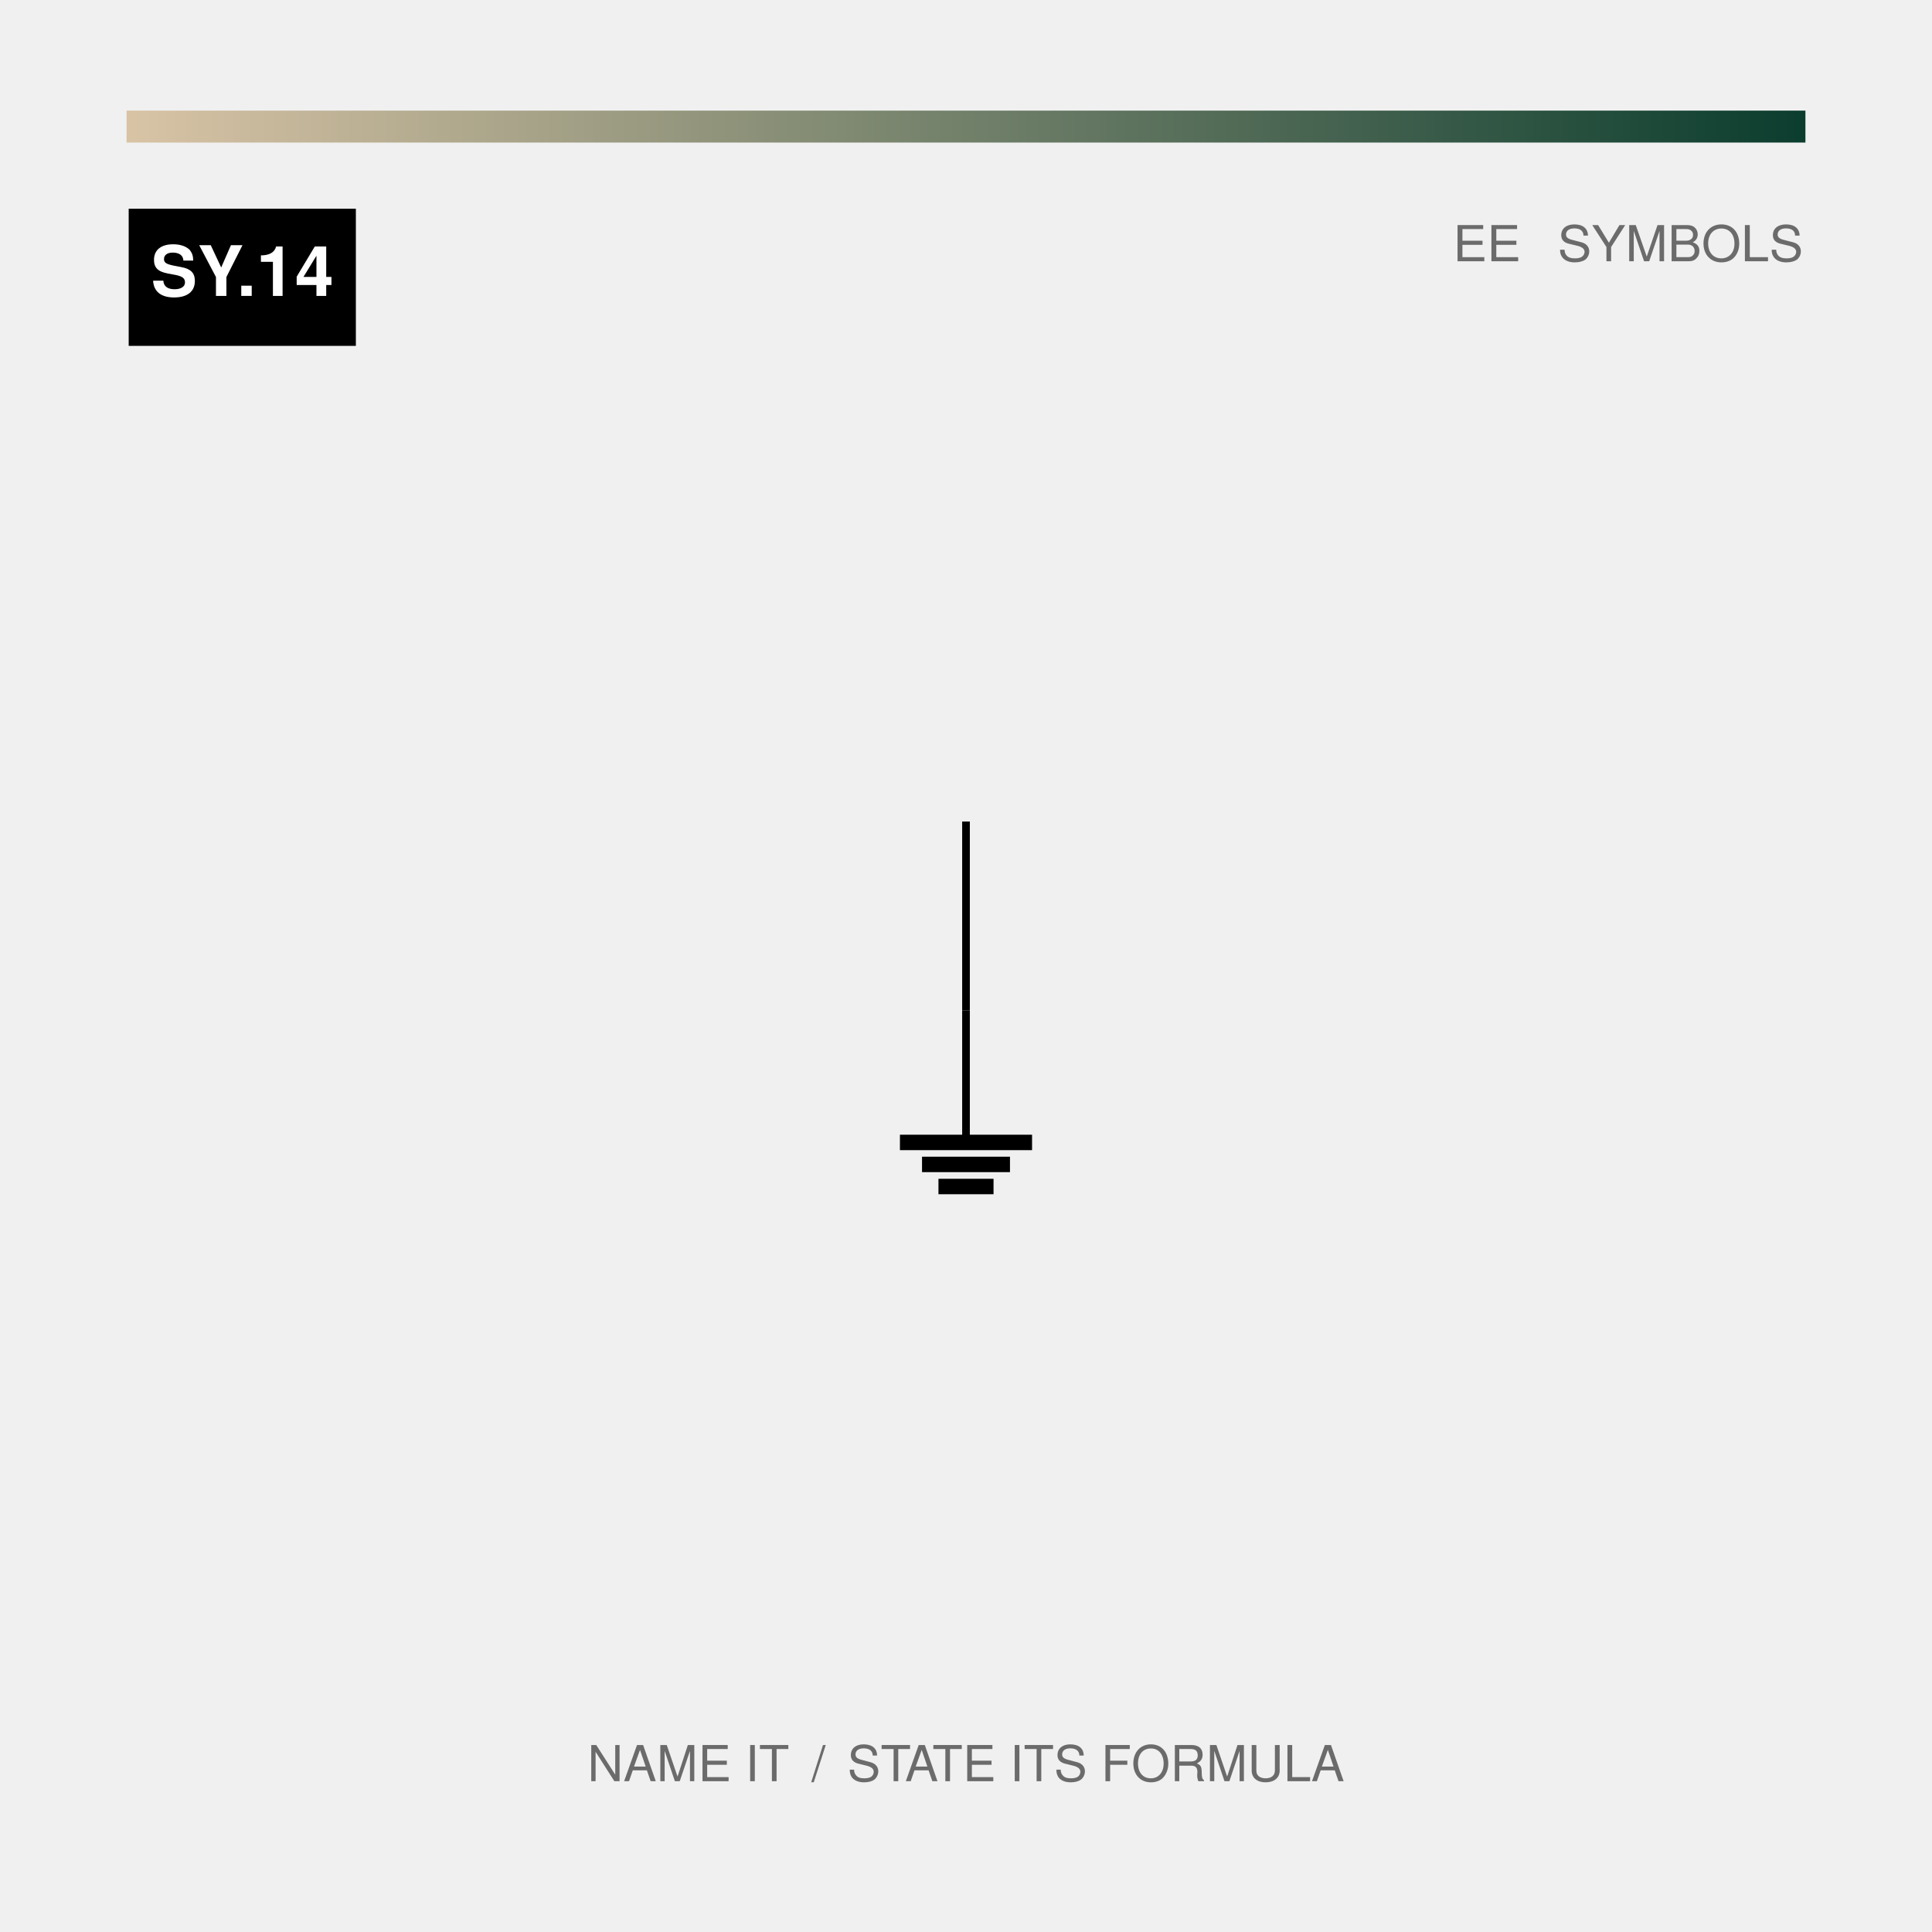
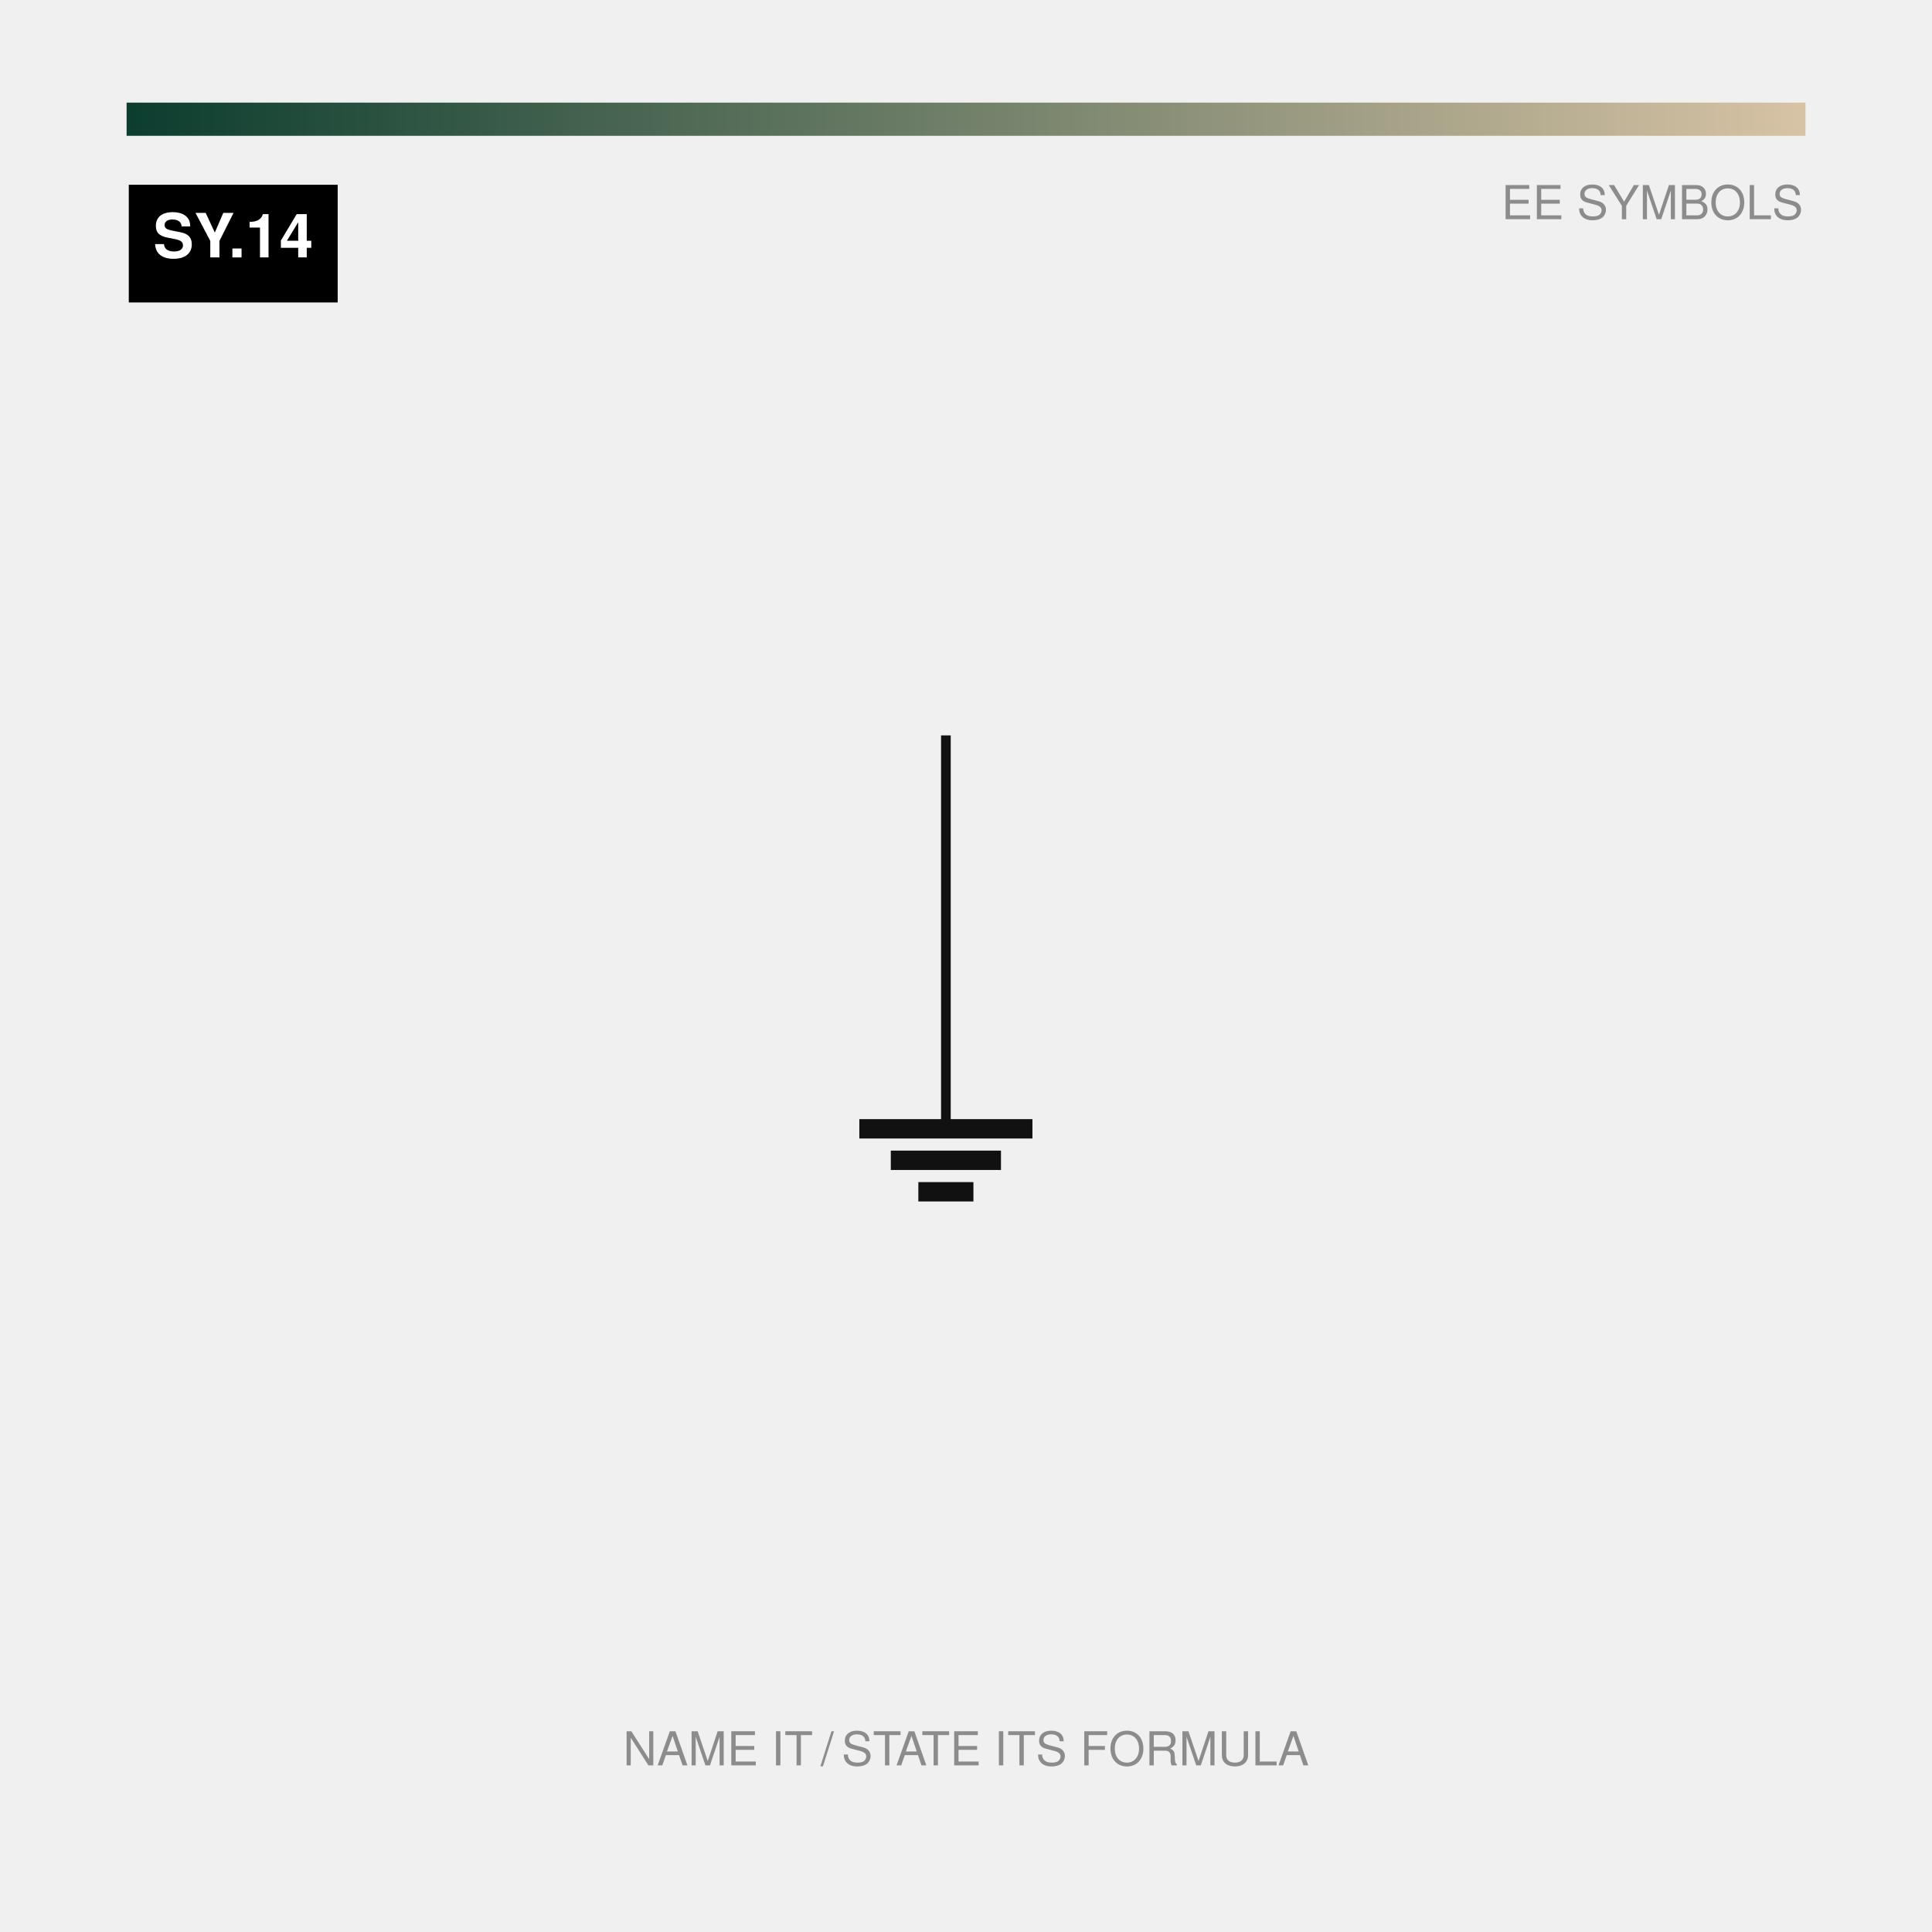
- <svg xmlns="http://www.w3.org/2000/svg" xmlns:xlink="http://www.w3.org/1999/xlink" width="174" height="174" viewBox="0 0 174 174">
+ <svg xmlns="http://www.w3.org/2000/svg" xmlns:xlink="http://www.w3.org/1999/xlink" version="1.1" width="174" height="174" viewBox="0 0 174 174">
  <defs>
-     <g>
-       <g id="glyph-0-0">
-         <path d="M 3.81 -3.18 C 3.81 -3.60 3.71 -3.87 3.5 -4.14 C 3.18 -4.46 2.67 -4.65 2.01 -4.65 C 0.92 -4.65 0.28 -4.14 0.28 -3.25 C 0.28 -2.53 0.64 -2.18 1.56 -2.01 L 2.21 -1.89 C 2.84 -1.76 3.07 -1.59 3.07 -1.21 C 3.07 -0.84 2.71 -0.60 2.14 -0.60 C 1.5 -0.60 1.15 -0.87 1.12 -1.37 L 0.20 -1.37 C 0.25 -0.39 0.92 0.14 2.09 0.14 C 3.28 0.14 3.96 -0.40 3.96 -1.34 C 3.96 -2.06 3.60 -2.43 2.76 -2.59 L 2.04 -2.73 C 1.37 -2.87 1.18 -3 1.18 -3.32 C 1.18 -3.68 1.48 -3.90 1.96 -3.90 C 2.56 -3.90 2.90 -3.65 2.93 -3.18 Z M 3.81 -3.18 " />
-       </g>
-       <g id="glyph-0-1">
-         <path d="M 2.62 -1.70 L 4.07 -4.57 L 3.03 -4.57 L 2.15 -2.56 L 1.21 -4.57 L 0.17 -4.57 L 1.68 -1.70 L 1.68 0 L 2.62 0 Z M 2.62 -1.70 " />
-       </g>
-       <g id="glyph-0-2">
-         <path d="M 1.34 -0.92 L 0.40 -0.92 L 0.40 0 L 1.34 0 Z M 1.34 -0.92 " />
-       </g>
-       <g id="glyph-0-3">
-         <path d="M 1.5 -3.07 L 1.5 0 L 2.37 0 L 2.37 -4.45 L 1.79 -4.45 C 1.65 -3.92 1.18 -3.65 0.42 -3.65 L 0.42 -3.07 Z M 1.5 -3.07 " />
-       </g>
-       <g id="glyph-0-4">
-         <path d="M 3.28 -1.71 L 2.81 -1.71 L 2.81 -4.45 L 1.78 -4.45 L 0.15 -1.73 L 0.15 -0.98 L 1.93 -0.98 L 1.93 0 L 2.81 0 L 2.81 -0.98 L 3.28 -0.98 Z M 1.93 -1.71 L 0.76 -1.71 L 1.93 -3.62 Z M 1.93 -1.71 " />
-       </g>
-       <g id="glyph-1-0">
-         <path d="M 0.84 -1.48 L 2.65 -1.48 L 2.65 -1.85 L 0.84 -1.85 L 0.84 -2.90 L 2.71 -2.90 L 2.71 -3.26 L 0.40 -3.26 L 0.40 0 L 2.81 0 L 2.81 -0.37 L 0.84 -0.37 Z M 0.84 -1.48 " />
-       </g>
-       <g id="glyph-1-1">
-         <path d="M 2.73 -2.31 C 2.71 -2.95 2.28 -3.32 1.5 -3.32 C 0.78 -3.32 0.32 -2.95 0.32 -2.35 C 0.32 -1.96 0.53 -1.71 0.96 -1.59 L 1.79 -1.39 C 2.21 -1.28 2.42 -1.10 2.42 -0.85 C 2.42 -0.68 2.32 -0.5 2.17 -0.40 C 2.04 -0.31 1.82 -0.26 1.56 -0.26 C 1.20 -0.26 0.95 -0.34 0.79 -0.53 C 0.67 -0.68 0.62 -0.84 0.62 -1.04 L 0.21 -1.04 C 0.21 -0.73 0.28 -0.54 0.42 -0.35 C 0.64 -0.06 1.03 0.10 1.53 0.10 C 1.93 0.10 2.26 0.01 2.48 -0.14 C 2.70 -0.32 2.84 -0.60 2.84 -0.89 C 2.84 -1.29 2.59 -1.59 2.14 -1.71 L 1.29 -1.93 C 0.89 -2.04 0.75 -2.17 0.75 -2.42 C 0.75 -2.75 1.04 -2.96 1.5 -2.96 C 2.03 -2.96 2.32 -2.73 2.32 -2.31 Z M 2.73 -2.31 " />
-       </g>
-       <g id="glyph-1-2">
-         <path d="M 1.76 -1.28 L 3.03 -3.26 L 2.51 -3.26 L 1.56 -1.67 L 0.59 -3.26 L 0.06 -3.26 L 1.34 -1.28 L 1.34 0 L 1.76 0 Z M 1.76 -1.28 " />
-       </g>
-       <g id="glyph-1-3">
-         <path d="M 2.14 0 L 3.07 -2.73 L 3.07 0 L 3.48 0 L 3.48 -3.26 L 2.89 -3.26 L 1.92 -0.42 L 0.93 -3.26 L 0.34 -3.26 L 0.34 0 L 0.75 0 L 0.75 -2.73 L 1.68 0 Z M 2.14 0 " />
-       </g>
-       <g id="glyph-1-4">
-         <path d="M 0.35 0 L 1.87 0 C 2.18 0 2.42 -0.07 2.59 -0.28 C 2.76 -0.43 2.85 -0.67 2.85 -0.93 C 2.85 -1.32 2.67 -1.56 2.25 -1.71 C 2.54 -1.85 2.70 -2.10 2.70 -2.43 C 2.70 -2.67 2.60 -2.89 2.43 -3.04 C 2.26 -3.20 2.03 -3.26 1.71 -3.26 L 0.35 -3.26 Z M 0.78 -1.85 L 0.78 -2.90 L 1.60 -2.90 C 1.84 -2.90 1.98 -2.87 2.09 -2.78 C 2.21 -2.68 2.28 -2.56 2.28 -2.37 C 2.28 -2.20 2.21 -2.06 2.09 -1.98 C 1.98 -1.89 1.84 -1.85 1.60 -1.85 Z M 0.78 -0.37 L 0.78 -1.5 L 1.82 -1.5 C 2.03 -1.5 2.17 -1.43 2.26 -1.34 C 2.37 -1.23 2.42 -1.09 2.42 -0.92 C 2.42 -0.76 2.37 -0.62 2.26 -0.53 C 2.17 -0.42 2.03 -0.37 1.82 -0.37 Z M 0.78 -0.37 " />
-       </g>
-       <g id="glyph-1-5">
-         <path d="M 1.78 -3.32 C 0.82 -3.32 0.17 -2.62 0.17 -1.60 C 0.17 -0.59 0.82 0.10 1.78 0.10 C 2.18 0.10 2.54 -0.01 2.81 -0.23 C 3.18 -0.54 3.39 -1.04 3.39 -1.57 C 3.39 -2.64 2.76 -3.32 1.78 -3.32 Z M 1.78 -2.95 C 2.5 -2.95 2.96 -2.42 2.96 -1.59 C 2.96 -0.79 2.48 -0.26 1.78 -0.26 C 1.07 -0.26 0.59 -0.79 0.59 -1.60 C 0.59 -2.42 1.07 -2.95 1.78 -2.95 Z M 1.78 -2.95 " />
-       </g>
-       <g id="glyph-1-6">
-         <path d="M 0.79 -3.26 L 0.35 -3.26 L 0.35 0 L 2.43 0 L 2.43 -0.37 L 0.79 -0.37 Z M 0.79 -3.26 " />
-       </g>
-       <g id="glyph-2-0">
-         <path d="M 2.89 -3.26 L 2.5 -3.26 L 2.5 -0.59 L 0.79 -3.26 L 0.34 -3.26 L 0.34 0 L 0.73 0 L 0.73 -2.65 L 2.42 0 L 2.89 0 Z M 2.89 -3.26 " />
-       </g>
-       <g id="glyph-2-1">
-         <path d="M 2.12 -0.98 L 2.46 0 L 2.92 0 L 1.78 -3.26 L 1.23 -3.26 L 0.07 0 L 0.51 0 L 0.85 -0.98 Z M 2.01 -1.32 L 0.96 -1.32 L 1.5 -2.82 Z M 2.01 -1.32 " />
-       </g>
-       <g id="glyph-2-2">
-         <path d="M 2.09 0 L 3.01 -2.73 L 3.01 0 L 3.40 0 L 3.40 -3.26 L 2.82 -3.26 L 1.89 -0.42 L 0.92 -3.26 L 0.34 -3.26 L 0.34 0 L 0.73 0 L 0.73 -2.73 L 1.65 0 Z M 2.09 0 " />
-       </g>
-       <g id="glyph-2-3">
-         <path d="M 0.82 -1.48 L 2.59 -1.48 L 2.59 -1.85 L 0.82 -1.85 L 0.82 -2.90 L 2.67 -2.90 L 2.67 -3.26 L 0.40 -3.26 L 0.40 0 L 2.75 0 L 2.75 -0.37 L 0.82 -0.37 Z M 0.82 -1.48 " />
-       </g>
-       <g id="glyph-2-4">
-         <path d="M 0.87 -3.26 L 0.45 -3.26 L 0.45 0 L 0.87 0 Z M 0.87 -3.26 " />
-       </g>
-       <g id="glyph-2-5">
-         <path d="M 1.59 -2.90 L 2.65 -2.90 L 2.65 -3.26 L 0.09 -3.26 L 0.09 -2.90 L 1.17 -2.90 L 1.17 0 L 1.59 0 Z M 1.59 -2.90 " />
-       </g>
-       <g id="glyph-2-6">
-         <path d="M 1.03 -3.26 L -0.03 0.09 L 0.20 0.09 L 1.28 -3.26 Z M 1.03 -3.26 " />
-       </g>
-       <g id="glyph-2-7">
-         <path d="M 2.67 -2.31 C 2.67 -2.95 2.23 -3.32 1.46 -3.32 C 0.76 -3.32 0.31 -2.95 0.31 -2.35 C 0.31 -1.96 0.53 -1.71 0.95 -1.59 L 1.76 -1.39 C 2.17 -1.28 2.37 -1.10 2.37 -0.85 C 2.37 -0.68 2.28 -0.5 2.14 -0.40 C 2 -0.31 1.79 -0.26 1.53 -0.26 C 1.17 -0.26 0.93 -0.34 0.78 -0.53 C 0.65 -0.68 0.60 -0.84 0.60 -1.04 L 0.21 -1.04 C 0.21 -0.73 0.28 -0.54 0.40 -0.35 C 0.62 -0.06 1.01 0.10 1.5 0.10 C 1.89 0.10 2.21 0.01 2.42 -0.14 C 2.64 -0.32 2.78 -0.60 2.78 -0.89 C 2.78 -1.29 2.53 -1.59 2.09 -1.71 L 1.26 -1.93 C 0.87 -2.04 0.73 -2.17 0.73 -2.42 C 0.73 -2.75 1.01 -2.96 1.46 -2.96 C 1.98 -2.96 2.28 -2.73 2.28 -2.31 Z M 2.67 -2.31 " />
-       </g>
-       <g id="glyph-2-8">
-         <path d="M 0.82 -1.48 L 2.37 -1.48 L 2.37 -1.85 L 0.82 -1.85 L 0.82 -2.90 L 2.59 -2.90 L 2.59 -3.26 L 0.40 -3.26 L 0.40 0 L 0.82 0 Z M 0.82 -1.48 " />
-       </g>
-       <g id="glyph-2-9">
-         <path d="M 1.75 -3.32 C 0.81 -3.32 0.17 -2.62 0.17 -1.60 C 0.17 -0.59 0.81 0.10 1.75 0.10 C 2.14 0.10 2.5 -0.01 2.76 -0.23 C 3.10 -0.54 3.32 -1.04 3.32 -1.57 C 3.32 -2.64 2.70 -3.32 1.75 -3.32 Z M 1.75 -2.95 C 2.45 -2.95 2.90 -2.42 2.90 -1.59 C 2.90 -0.79 2.43 -0.26 1.75 -0.26 C 1.04 -0.26 0.59 -0.79 0.59 -1.60 C 0.59 -2.42 1.04 -2.95 1.75 -2.95 Z M 1.75 -2.95 " />
-       </g>
-       <g id="glyph-2-10">
-         <path d="M 0.82 -1.40 L 1.90 -1.40 C 2.28 -1.40 2.45 -1.23 2.45 -0.82 L 2.43 -0.53 C 2.43 -0.32 2.48 -0.14 2.53 0 L 3.04 0 L 3.04 -0.10 C 2.89 -0.20 2.85 -0.32 2.84 -0.76 C 2.84 -1.29 2.76 -1.46 2.40 -1.60 C 2.76 -1.79 2.92 -2.01 2.92 -2.39 C 2.92 -2.95 2.56 -3.26 1.92 -3.26 L 0.42 -3.26 L 0.42 0 L 0.82 0 Z M 0.82 -1.78 L 0.82 -2.90 L 1.84 -2.90 C 2.07 -2.90 2.20 -2.85 2.31 -2.78 C 2.42 -2.68 2.48 -2.53 2.48 -2.34 C 2.48 -1.95 2.28 -1.78 1.84 -1.78 Z M 0.82 -1.78 " />
-       </g>
-       <g id="glyph-2-11">
-         <path d="M 2.46 -3.26 L 2.46 -0.96 C 2.46 -0.53 2.15 -0.26 1.62 -0.26 C 1.39 -0.26 1.18 -0.32 1.03 -0.43 C 0.87 -0.56 0.79 -0.71 0.79 -0.96 L 0.79 -3.26 L 0.37 -3.26 L 0.37 -0.96 C 0.37 -0.31 0.85 0.10 1.62 0.10 C 2.40 0.10 2.89 -0.31 2.89 -0.96 L 2.89 -3.26 Z M 2.46 -3.26 " />
-       </g>
-       <g id="glyph-2-12">
-         <path d="M 0.78 -3.26 L 0.35 -3.26 L 0.35 0 L 2.39 0 L 2.39 -0.37 L 0.78 -0.37 Z M 0.78 -3.26 " />
+     <clipPath id="clip_1">
+       <path transform="matrix(1,0,0,-1,-219,573)" d="M219 399H393V573H219Z" clip-rule="evenodd" />
+     </clipPath>
+     <clipPath id="clip_2">
+       <path transform="matrix(1,0,0,-1,-165,-135.404)" d="M-3.6 35.357V32.368H147.602V35.357Z" />
+     </clipPath>
+     <clipPath id="clip_3">
+       <path transform="matrix(0,-.05978,-3.02441,-0,58.22141,-166.2775)" d="M0 0H100V100H0Z" />
+     </clipPath>
+     <clipPath id="clip_4">
+       <path transform="matrix(1,0,0,-1,-165,-135.404)" d="M176.402 35.357V32.368H327.604V35.357Z" />
+     </clipPath>
+     <clipPath id="clip_5">
+       <path transform="matrix(0,-.05978,-3.02441,-0,238.2237,-166.2775)" d="M0 0H100V100H0Z" />
+     </clipPath>
+     <clipPath id="clip_6">
+       <path transform="matrix(1,0,0,-1,-165,-135.404)" d="M356.404 35.357V32.368H507.607V35.357Z" />
+     </clipPath>
+     <clipPath id="clip_7">
+       <path transform="matrix(0,-.05978,-3.02441,-0,418.226,-166.2775)" d="M0 0H100V100H0Z" />
+     </clipPath>
+     <clipPath id="clip_8">
+       <path transform="matrix(1,0,0,-1,-165,-135.404)" d="M-3.6-144.645V-147.634H147.602V-144.645Z" />
+     </clipPath>
+     <clipPath id="clip_9">
+       <path transform="matrix(0,-.05978,-3.02441,-0,58.22141,13.72475)" d="M0 0H100V100H0Z" />
+     </clipPath>
+     <clipPath id="clip_10">
+       <path transform="matrix(1,0,0,-1,-165,-135.404)" d="M176.402-144.645V-147.634H327.604V-144.645Z" />
+     </clipPath>
+     <clipPath id="clip_11">
+       <path transform="matrix(0,-.05978,-3.02441,-0,238.2237,13.72475)" d="M0 0H100V100H0Z" />
+     </clipPath>
+     <path id="font_12_21" d="M.607 .507C.607 .574 .592 .618 .556 .658 .507 .712 .426 .741 .321 .741 .146 .741 .045 .659 .045 .517 .045 .404 .102 .349 .25 .321L.352 .301C.452 .282 .489 .254 .489 .195 .489 .134 .433 .097 .342 .097 .24 .097 .183 .14 .178 .218H.032C.041 .062 .148-.023 .334-.023 .522-.023 .633 .065 .633 .213 .633 .328 .575 .388 .44 .414L.326 .436C.219 .457 .188 .478 .188 .531 .188 .586 .237 .621 .314 .621 .409 .621 .462 .581 .467 .507H.607Z" />
+     <path id="font_12_27" d="M.419 .27 .65 .729H.482L.343 .407 .194 .729H.027L.269 .27V0H.419V.27Z" />
+     <path id="font_12_67" d="M.214 .146H.064V0H.214V.146Z" />
+     <path id="font_12_57" d="M.238 .489V0H.378V.709H.285C.263 .625 .19 .582 .068 .582V.489H.238Z" />
+     <path id="font_12_60" d="M.522 .273H.448V.709H.283L.024 .275V.157H.308V0H.448V.157H.522V.273M.308 .273H.123L.308 .576V.273Z" />
+     <path id="font_13_24" d="M.183 .332H.58V.414H.183V.647H.595V.729H.09V0H.613V.082H.183V.332Z" />
+     <path id="font_13_36" d="M.596 .515C.595 .658 .497 .741 .329 .741 .169 .741 .07 .659 .07 .527 .07 .438 .117 .382 .213 .357L.394 .309C.486 .285 .528 .248 .528 .191 .528 .152 .507 .112 .476 .09 .447 .07 .401 .059 .342 .059 .263 .059 .209 .078 .174 .12 .147 .152 .135 .187 .136 .232H.048C.049 .165 .062 .121 .091 .081 .141 .013 .225-.023 .336-.023 .423-.023 .494-.003 .541 .033 .59 .072 .621 .137 .621 .2 .621 .29 .565 .356 .466 .383L.283 .432C.195 .456 .163 .484 .163 .54 .163 .614 .228 .663 .326 .663 .442 .663 .507 .61 .508 .515H.596Z" />
+     <path id="font_13_42" d="M.387 .286 .661 .729H.55L.342 .374 .128 .729H.013L.294 .286V0H.387V.286Z" />
+     <path id="font_13_31" d="M.468 0 .673 .611V0H.761V.729H.632L.42 .094 .204 .729H.075V0H.163V.611L.37 0H.468Z" />
+     <path id="font_13_21" d="M.079 0H.408C.477 0 .528 .019 .567 .061 .603 .099 .623 .151 .623 .208 .623 .296 .583 .349 .49 .385 .556 .416 .591 .47 .591 .544 .591 .597 .571 .644 .533 .678 .495 .713 .445 .729 .375 .729H.079V0M.172 .415V.647H.352C.404 .647 .433 .64 .458 .621 .484 .601 .498 .571 .498 .531 .498 .492 .484 .461 .458 .441 .433 .422 .404 .415 .352 .415H.172M.172 .082V.333H.399C.444 .333 .474 .322 .496 .298 .518 .275 .53 .243 .53 .207 .53 .172 .518 .14 .496 .117 .474 .093 .444 .082 .399 .082H.172Z" />
+     <path id="font_13_33" d="M.389 .741C.18 .741 .038 .587 .038 .359 .038 .131 .18-.023 .39-.023 .478-.023 .557 .004 .616 .054 .695 .121 .742 .234 .742 .353 .742 .588 .603 .741 .389 .741M.389 .659C.547 .659 .649 .539 .649 .355 .649 .179 .544 .059 .39 .059 .235 .059 .131 .179 .131 .359 .131 .539 .235 .659 .389 .659Z" />
+     <path id="font_13_30" d="M.173 .729H.08V0H.533V.082H.173V.729Z" />
+     <path id="font_13_32" d="M.646 .729H.558V.133L.177 .729H.076V0H.164V.591L.541 0H.646V.729Z" />
+     <path id="font_13_20" d="M.474 .219 .549 0H.653L.397 .729H.277L.017 0H.116L.193 .219H.474M.448 .297H.216L.336 .629 .448 .297Z" />
+     <path id="font_13_28" d="M.194 .729H.1V0H.194V.729Z" />
+     <path id="font_13_37" d="M.354 .647H.593V.729H.021V.647H.261V0H.354V.647Z" />
+     <path id="font_13_8" d="M.229 .729-.008-.02H.047L.284 .729H.229Z" />
+     <path id="font_13_25" d="M.183 .332H.531V.414H.183V.647H.579V.729H.09V0H.183V.332Z" />
+     <path id="font_13_35" d="M.186 .314H.426C.509 .314 .546 .274 .546 .184L.545 .119C.545 .074 .553 .03 .566 0H.679V.023C.644 .047 .637 .073 .635 .17 .634 .29 .615 .326 .536 .359 .618 .4 .651 .451 .651 .534 .651 .66 .572 .729 .429 .729H.093V0H.186V.314M.186 .396V.647H.411C.463 .647 .493 .639 .516 .618 .541 .598 .554 .564 .554 .521 .554 .434 .51 .396 .411 .396H.186Z" />
+     <path id="font_13_38" d="M.552 .729V.217C.552 .119 .481 .059 .364 .059 .31 .059 .266 .072 .231 .097 .195 .125 .178 .162 .178 .217V.729H.085V.217C.085 .069 .191-.023 .364-.023 .535-.023 .645 .071 .645 .217V.729H.552Z" />
+     <clipPath id="clip_14">
+       <path transform="matrix(1,0,0,-1,-165,-135.404)" d="M356.404-144.645V-147.634H507.607V-144.645Z" />
+     </clipPath>
+     <clipPath id="clip_15">
+       <path transform="matrix(0,-.05978,-3.02441,-0,418.226,13.72475)" d="M0 0H100V100H0Z" />
+     </clipPath>
+     <clipPath id="clip_16">
+       <path transform="matrix(1,0,0,-1,-165,-135.404)" d="M-3.6-324.648V-327.636H147.602V-324.648Z" />
+     </clipPath>
+     <clipPath id="clip_17">
+       <path transform="matrix(0,-.05978,-3.02441,-0,58.22141,193.727)" d="M0 0H100V100H0Z" />
+     </clipPath>
+     <clipPath id="clip_18">
+       <path transform="matrix(1,0,0,-1,-165,-135.404)" d="M176.402-324.648V-327.636H327.604V-324.648Z" />
+     </clipPath>
+     <clipPath id="clip_19">
+       <path transform="matrix(0,-.05978,-3.02441,-0,238.2237,193.727)" d="M0 0H100V100H0Z" />
+     </clipPath>
+     <clipPath id="clip_20">
+       <path transform="matrix(1,0,0,-1,-165,-135.404)" d="M356.404-324.648V-327.636H507.607V-324.648Z" />
+     </clipPath>
+     <clipPath id="clip_21">
+       <path transform="matrix(0,-.05978,-3.02441,-0,418.226,193.727)" d="M0 0H100V100H0Z" />
+     </clipPath>
+     <clipPath id="clip_22">
+       <path transform="matrix(1,0,0,-1,-165,-135.404)" d="M-3.6-504.65V-507.639H147.602V-504.65Z" />
+     </clipPath>
+     <clipPath id="clip_23">
+       <path transform="matrix(0,-.05978,-3.02441,-0,58.22141,373.7294)" d="M0 0H100V100H0Z" />
+     </clipPath>
+     <clipPath id="clip_24">
+       <path transform="matrix(1,0,0,-1,-165,-135.404)" d="M176.402-504.65V-507.639H327.604V-504.65Z" />
+     </clipPath>
+     <clipPath id="clip_25">
+       <path transform="matrix(0,-.05978,-3.02441,-0,238.2237,373.7294)" d="M0 0H100V100H0Z" />
+     </clipPath>
+     <clipPath id="clip_26">
+       <path transform="matrix(1,0,0,-1,-165,-135.404)" d="M356.404-504.65V-507.639H507.607V-504.65Z" />
+     </clipPath>
+     <clipPath id="clip_27">
+       <path transform="matrix(0,-.05978,-3.02441,-0,418.226,373.7294)" d="M0 0H100V100H0Z" />
+     </clipPath>
+   </defs>
+   <g clip-path="url(#clip_1)">
+     <g clip-path="url(#clip_2)">
+       <g clip-path="url(#clip_3)">
+ </g>
+     </g>
+     <g clip-path="url(#clip_4)">
+       <g clip-path="url(#clip_5)">
+ </g>
+     </g>
+     <g clip-path="url(#clip_6)">
+       <g clip-path="url(#clip_7)">
+ </g>
+     </g>
+     <g clip-path="url(#clip_8)">
+       <g clip-path="url(#clip_9)">
+ </g>
+     </g>
+     <g clip-path="url(#clip_10)">
+       <g clip-path="url(#clip_11)">
+         <linearGradient id="card-bar">
+           <stop offset="0" stop-color="#0B3D2E" />
+           <stop offset="1" stop-color="#D8C3A5" />
+         </linearGradient>
+         <rect x="11" y="9" width="152" height="4" fill="url(#card-bar)" />
      </g>
    </g>
-     <clipPath id="clip-0">
-       <path clip-rule="nonzero" d="M 11.40 9.96 L 162.60 9.96 L 162.60 12.84 L 11.40 12.84 Z M 11.40 9.96 " />
-     </clipPath>
-     <linearGradient id="linear-pattern-0" gradientUnits="userSpaceOnUse" x1="0" y1="25.00" x2="0" y2="74.99" gradientTransform="matrix(0, -0.05, -3.02, 0, 238.22, 14.28)">
-       <stop offset="0" stop-color="#0B3D2E" />
-       <stop offset="1" stop-color="#D8C3A5" />
-     </linearGradient>
-   </defs>
-   <g clip-path="url(#clip-0)">
-     <path fill-rule="nonzero" fill="url(#linear-pattern-0)" d="M 162.60 12.84 L 11.40 12.84 L 11.40 9.96 L 162.60 9.96 Z M 162.60 12.84 " />
-   </g>
-   <path fill-rule="nonzero" fill="rgb(0%, 0%, 0%)" fill-opacity="1" d="M 11.59 31.15 L 32.05 31.15 L 32.05 18.80 L 11.59 18.80 Z M 11.59 31.15 " />
-   <g fill="rgb(100%, 100%, 100%)" fill-opacity="1">
-     <use xlink:href="#glyph-0-0" x="13.59" y="26.65" />
-     <use xlink:href="#glyph-0-1" x="17.77" y="26.65" />
-   </g>
-   <g fill="rgb(100%, 100%, 100%)" fill-opacity="1">
-     <use xlink:href="#glyph-0-2" x="21.33" y="26.65" />
-     <use xlink:href="#glyph-0-3" x="23.08" y="26.65" />
-     <use xlink:href="#glyph-0-4" x="26.57" y="26.65" />
-   </g>
-   <g fill="rgb(41.96%, 41.96%, 41.96%)" fill-opacity="1">
-     <use xlink:href="#glyph-1-0" x="130.87" y="23.53" />
-     <use xlink:href="#glyph-1-0" x="133.92" y="23.53" />
-   </g>
-   <g fill="rgb(41.96%, 41.96%, 41.96%)" fill-opacity="1">
-     <use xlink:href="#glyph-1-1" x="140.29" y="23.53" />
-     <use xlink:href="#glyph-1-2" x="143.34" y="23.53" />
-     <use xlink:href="#glyph-1-3" x="146.39" y="23.53" />
-     <use xlink:href="#glyph-1-4" x="150.20" y="23.53" />
-     <use xlink:href="#glyph-1-5" x="153.25" y="23.53" />
-     <use xlink:href="#glyph-1-6" x="156.80" y="23.53" />
-     <use xlink:href="#glyph-1-1" x="159.35" y="23.53" />
-   </g>
-   <path fill="none" stroke-width="0.69" stroke-linecap="butt" stroke-linejoin="miter" stroke="rgb(0%, 0%, 0%)" stroke-opacity="1" stroke-miterlimit="10" d="M -0.00 17.00 L -0.00 0.00 " transform="matrix(1, 0, 0, -1, 87, 90.99)" />
-   <path fill="none" stroke-width="0.69" stroke-linecap="butt" stroke-linejoin="miter" stroke="rgb(0%, 0%, 0%)" stroke-opacity="1" stroke-miterlimit="10" d="M -0.00 0.00 L -0.00 -11.90 " transform="matrix(1, 0, 0, -1, 87, 90.99)" />
-   <path fill="none" stroke-width="1.39" stroke-linecap="butt" stroke-linejoin="miter" stroke="rgb(0%, 0%, 0%)" stroke-opacity="1" stroke-miterlimit="10" d="M -5.95 -11.90 L 5.95 -11.90 M -3.96 -13.88 L 3.96 -13.88 M -2.48 -15.87 L 2.48 -15.87 " transform="matrix(1, 0, 0, -1, 87, 90.99)" />
-   <g fill="rgb(41.96%, 41.96%, 41.96%)" fill-opacity="1">
-     <use xlink:href="#glyph-2-0" x="52.91" y="160.42" />
-     <use xlink:href="#glyph-2-1" x="56.14" y="160.42" />
-     <use xlink:href="#glyph-2-2" x="59.13" y="160.42" />
-     <use xlink:href="#glyph-2-3" x="62.87" y="160.42" />
-   </g>
-   <g fill="rgb(41.96%, 41.96%, 41.96%)" fill-opacity="1">
-     <use xlink:href="#glyph-2-4" x="67.11" y="160.42" />
-     <use xlink:href="#glyph-2-5" x="68.35" y="160.42" />
-   </g>
-   <g fill="rgb(41.96%, 41.96%, 41.96%)" fill-opacity="1">
-     <use xlink:href="#glyph-2-6" x="73.09" y="160.42" />
-   </g>
-   <g fill="rgb(41.96%, 41.96%, 41.96%)" fill-opacity="1">
-     <use xlink:href="#glyph-2-7" x="76.32" y="160.42" />
-     <use xlink:href="#glyph-2-5" x="79.31" y="160.42" />
-   </g>
-   <g fill="rgb(41.96%, 41.96%, 41.96%)" fill-opacity="1">
-     <use xlink:href="#glyph-2-1" x="81.51" y="160.42" />
-   </g>
-   <g fill="rgb(41.96%, 41.96%, 41.96%)" fill-opacity="1">
-     <use xlink:href="#glyph-2-5" x="83.97" y="160.42" />
-     <use xlink:href="#glyph-2-3" x="86.71" y="160.42" />
-   </g>
-   <g fill="rgb(41.96%, 41.96%, 41.96%)" fill-opacity="1">
-     <use xlink:href="#glyph-2-4" x="90.94" y="160.42" />
-     <use xlink:href="#glyph-2-5" x="92.19" y="160.42" />
-     <use xlink:href="#glyph-2-7" x="94.93" y="160.42" />
-   </g>
-   <g fill="rgb(41.96%, 41.96%, 41.96%)" fill-opacity="1">
-     <use xlink:href="#glyph-2-8" x="99.16" y="160.42" />
-     <use xlink:href="#glyph-2-9" x="101.90" y="160.42" />
-     <use xlink:href="#glyph-2-10" x="105.39" y="160.42" />
-     <use xlink:href="#glyph-2-2" x="108.63" y="160.42" />
-     <use xlink:href="#glyph-2-11" x="112.36" y="160.42" />
-     <use xlink:href="#glyph-2-12" x="115.60" y="160.42" />
-     <use xlink:href="#glyph-2-1" x="118.09" y="160.42" />
+     <path transform="matrix(1,0,0,-1,11.599,27.23999)" d="M0 0H18.814V10.6H0Z" />
+     <use data-text="S" xlink:href="#font_12_21" transform="matrix(5.4994,0,0,-5.4994,13.791,23.18298)" fill="#ffffff" />
+     <use data-text="Y" xlink:href="#font_12_27" transform="matrix(5.4994,0,0,-5.4994,17.45911,23.18298)" fill="#ffffff" />
+     <use data-text="." xlink:href="#font_12_67" transform="matrix(5.4994,0,0,-5.4994,20.57727,23.18298)" fill="#ffffff" />
+     <use data-text="1" xlink:href="#font_12_57" transform="matrix(5.4994,0,0,-5.4994,22.10611,23.18298)" fill="#ffffff" />
+     <use data-text="4" xlink:href="#font_12_60" transform="matrix(5.4994,0,0,-5.4994,25.16377,23.18298)" fill="#ffffff" />
+     <use data-text="E" xlink:href="#font_13_24" transform="matrix(4.2162,0,0,-4.2162,135.22,19.74103)" fill="#8c8c8c" />
+     <use data-text="E" xlink:href="#font_13_24" transform="matrix(4.2162,0,0,-4.2162,138.0322,19.74103)" fill="#8c8c8c" />
+     <use data-text="S" xlink:href="#font_13_36" transform="matrix(4.2162,0,0,-4.2162,142.0165,19.74103)" fill="#8c8c8c" />
+     <use data-text="Y" xlink:href="#font_13_42" transform="matrix(4.2162,0,0,-4.2162,144.8287,19.74103)" fill="#8c8c8c" />
+     <use data-text="M" xlink:href="#font_13_31" transform="matrix(4.2162,0,0,-4.2162,147.6409,19.74103)" fill="#8c8c8c" />
+     <use data-text="B" xlink:href="#font_13_21" transform="matrix(4.2162,0,0,-4.2162,151.153,19.74103)" fill="#8c8c8c" />
+     <use data-text="O" xlink:href="#font_13_33" transform="matrix(4.2162,0,0,-4.2162,153.9651,19.74103)" fill="#8c8c8c" />
+     <use data-text="L" xlink:href="#font_13_30" transform="matrix(4.2162,0,0,-4.2162,157.2454,19.74103)" fill="#8c8c8c" />
+     <use data-text="S" xlink:href="#font_13_36" transform="matrix(4.2162,0,0,-4.2162,159.5896,19.74103)" fill="#8c8c8c" />
+     <path transform="matrix(1.25,0,0,-1.25,85.18851,83.94751)" stroke-width=".697" stroke-linecap="butt" stroke-miterlimit="10" stroke-linejoin="miter" fill="none" stroke="#111111" d="M0 14.173V-14.173" />
+     <path transform="matrix(1.25,0,0,-1.25,85.18851,83.94751)" stroke-width="1.395" stroke-linecap="butt" stroke-miterlimit="10" stroke-linejoin="miter" fill="none" stroke="#111111" d="M-6.236-14.173H6.236M-3.969-16.441H3.969M-1.984-18.709H1.984" />
+     <use data-text="N" xlink:href="#font_13_32" transform="matrix(4.2162,0,0,-4.2162,56.11402,158.994)" fill="#8c8c8c" />
+     <use data-text="A" xlink:href="#font_13_20" transform="matrix(4.2162,0,0,-4.2162,59.15811,158.994)" fill="#8c8c8c" />
+     <use data-text="M" xlink:href="#font_13_31" transform="matrix(4.2162,0,0,-4.2162,61.97031,158.994)" fill="#8c8c8c" />
+     <use data-text="E" xlink:href="#font_13_24" transform="matrix(4.2162,0,0,-4.2162,65.48239,158.994)" fill="#8c8c8c" />
+     <use data-text="I" xlink:href="#font_13_28" transform="matrix(4.2162,0,0,-4.2162,69.46668,158.994)" fill="#8c8c8c" />
+     <use data-text="T" xlink:href="#font_13_37" transform="matrix(4.2162,0,0,-4.2162,70.63876,158.994)" fill="#8c8c8c" />
+     <use data-text="/" xlink:href="#font_13_8" transform="matrix(4.2162,0,0,-4.2162,73.91898,158.994)" fill="#8c8c8c" />
+     <use data-text="S" xlink:href="#font_13_36" transform="matrix(4.2162,0,0,-4.2162,75.79096,158.994)" fill="#8c8c8c" />
+     <use data-text="T" xlink:href="#font_13_37" transform="matrix(4.2162,0,0,-4.2162,78.60315,158.994)" fill="#8c8c8c" />
+     <use data-text="A" xlink:href="#font_13_20" transform="matrix(4.2162,0,0,-4.2162,80.67331,158.994)" fill="#8c8c8c" />
+     <use data-text="T" xlink:href="#font_13_37" transform="matrix(4.2162,0,0,-4.2162,82.97955,158.994)" fill="#8c8c8c" />
+     <use data-text="E" xlink:href="#font_13_24" transform="matrix(4.2162,0,0,-4.2162,85.55567,158.994)" fill="#8c8c8c" />
+     <use data-text="I" xlink:href="#font_13_28" transform="matrix(4.2162,0,0,-4.2162,89.53995,158.994)" fill="#8c8c8c" />
+     <use data-text="T" xlink:href="#font_13_37" transform="matrix(4.2162,0,0,-4.2162,90.71204,158.994)" fill="#8c8c8c" />
+     <use data-text="S" xlink:href="#font_13_36" transform="matrix(4.2162,0,0,-4.2162,93.28815,158.994)" fill="#8c8c8c" />
+     <use data-text="F" xlink:href="#font_13_25" transform="matrix(4.2162,0,0,-4.2162,97.27243,158.994)" fill="#8c8c8c" />
+     <use data-text="O" xlink:href="#font_13_33" transform="matrix(4.2162,0,0,-4.2162,99.84854,158.994)" fill="#8c8c8c" />
+     <use data-text="R" xlink:href="#font_13_35" transform="matrix(4.2162,0,0,-4.2162,103.1287,158.994)" fill="#8c8c8c" />
+     <use data-text="M" xlink:href="#font_13_31" transform="matrix(4.2162,0,0,-4.2162,106.1728,158.994)" fill="#8c8c8c" />
+     <use data-text="U" xlink:href="#font_13_38" transform="matrix(4.2162,0,0,-4.2162,109.6849,158.994)" fill="#8c8c8c" />
+     <use data-text="L" xlink:href="#font_13_30" transform="matrix(4.2162,0,0,-4.2162,112.729,158.994)" fill="#8c8c8c" />
+     <use data-text="A" xlink:href="#font_13_20" transform="matrix(4.2162,0,0,-4.2162,115.0732,158.994)" fill="#8c8c8c" />
+     <g clip-path="url(#clip_14)">
+       <g clip-path="url(#clip_15)">
+ </g>
+     </g>
+     <g clip-path="url(#clip_16)">
+       <g clip-path="url(#clip_17)">
+ </g>
+     </g>
+     <g clip-path="url(#clip_18)">
+       <g clip-path="url(#clip_19)">
+ </g>
+     </g>
+     <g clip-path="url(#clip_20)">
+       <g clip-path="url(#clip_21)">
+ </g>
+     </g>
+     <g clip-path="url(#clip_22)">
+       <g clip-path="url(#clip_23)">
+ </g>
+     </g>
+     <g clip-path="url(#clip_24)">
+       <g clip-path="url(#clip_25)">
+ </g>
+     </g>
+     <g clip-path="url(#clip_26)">
+       <g clip-path="url(#clip_27)">
+ </g>
+     </g>
  </g>
</svg>
